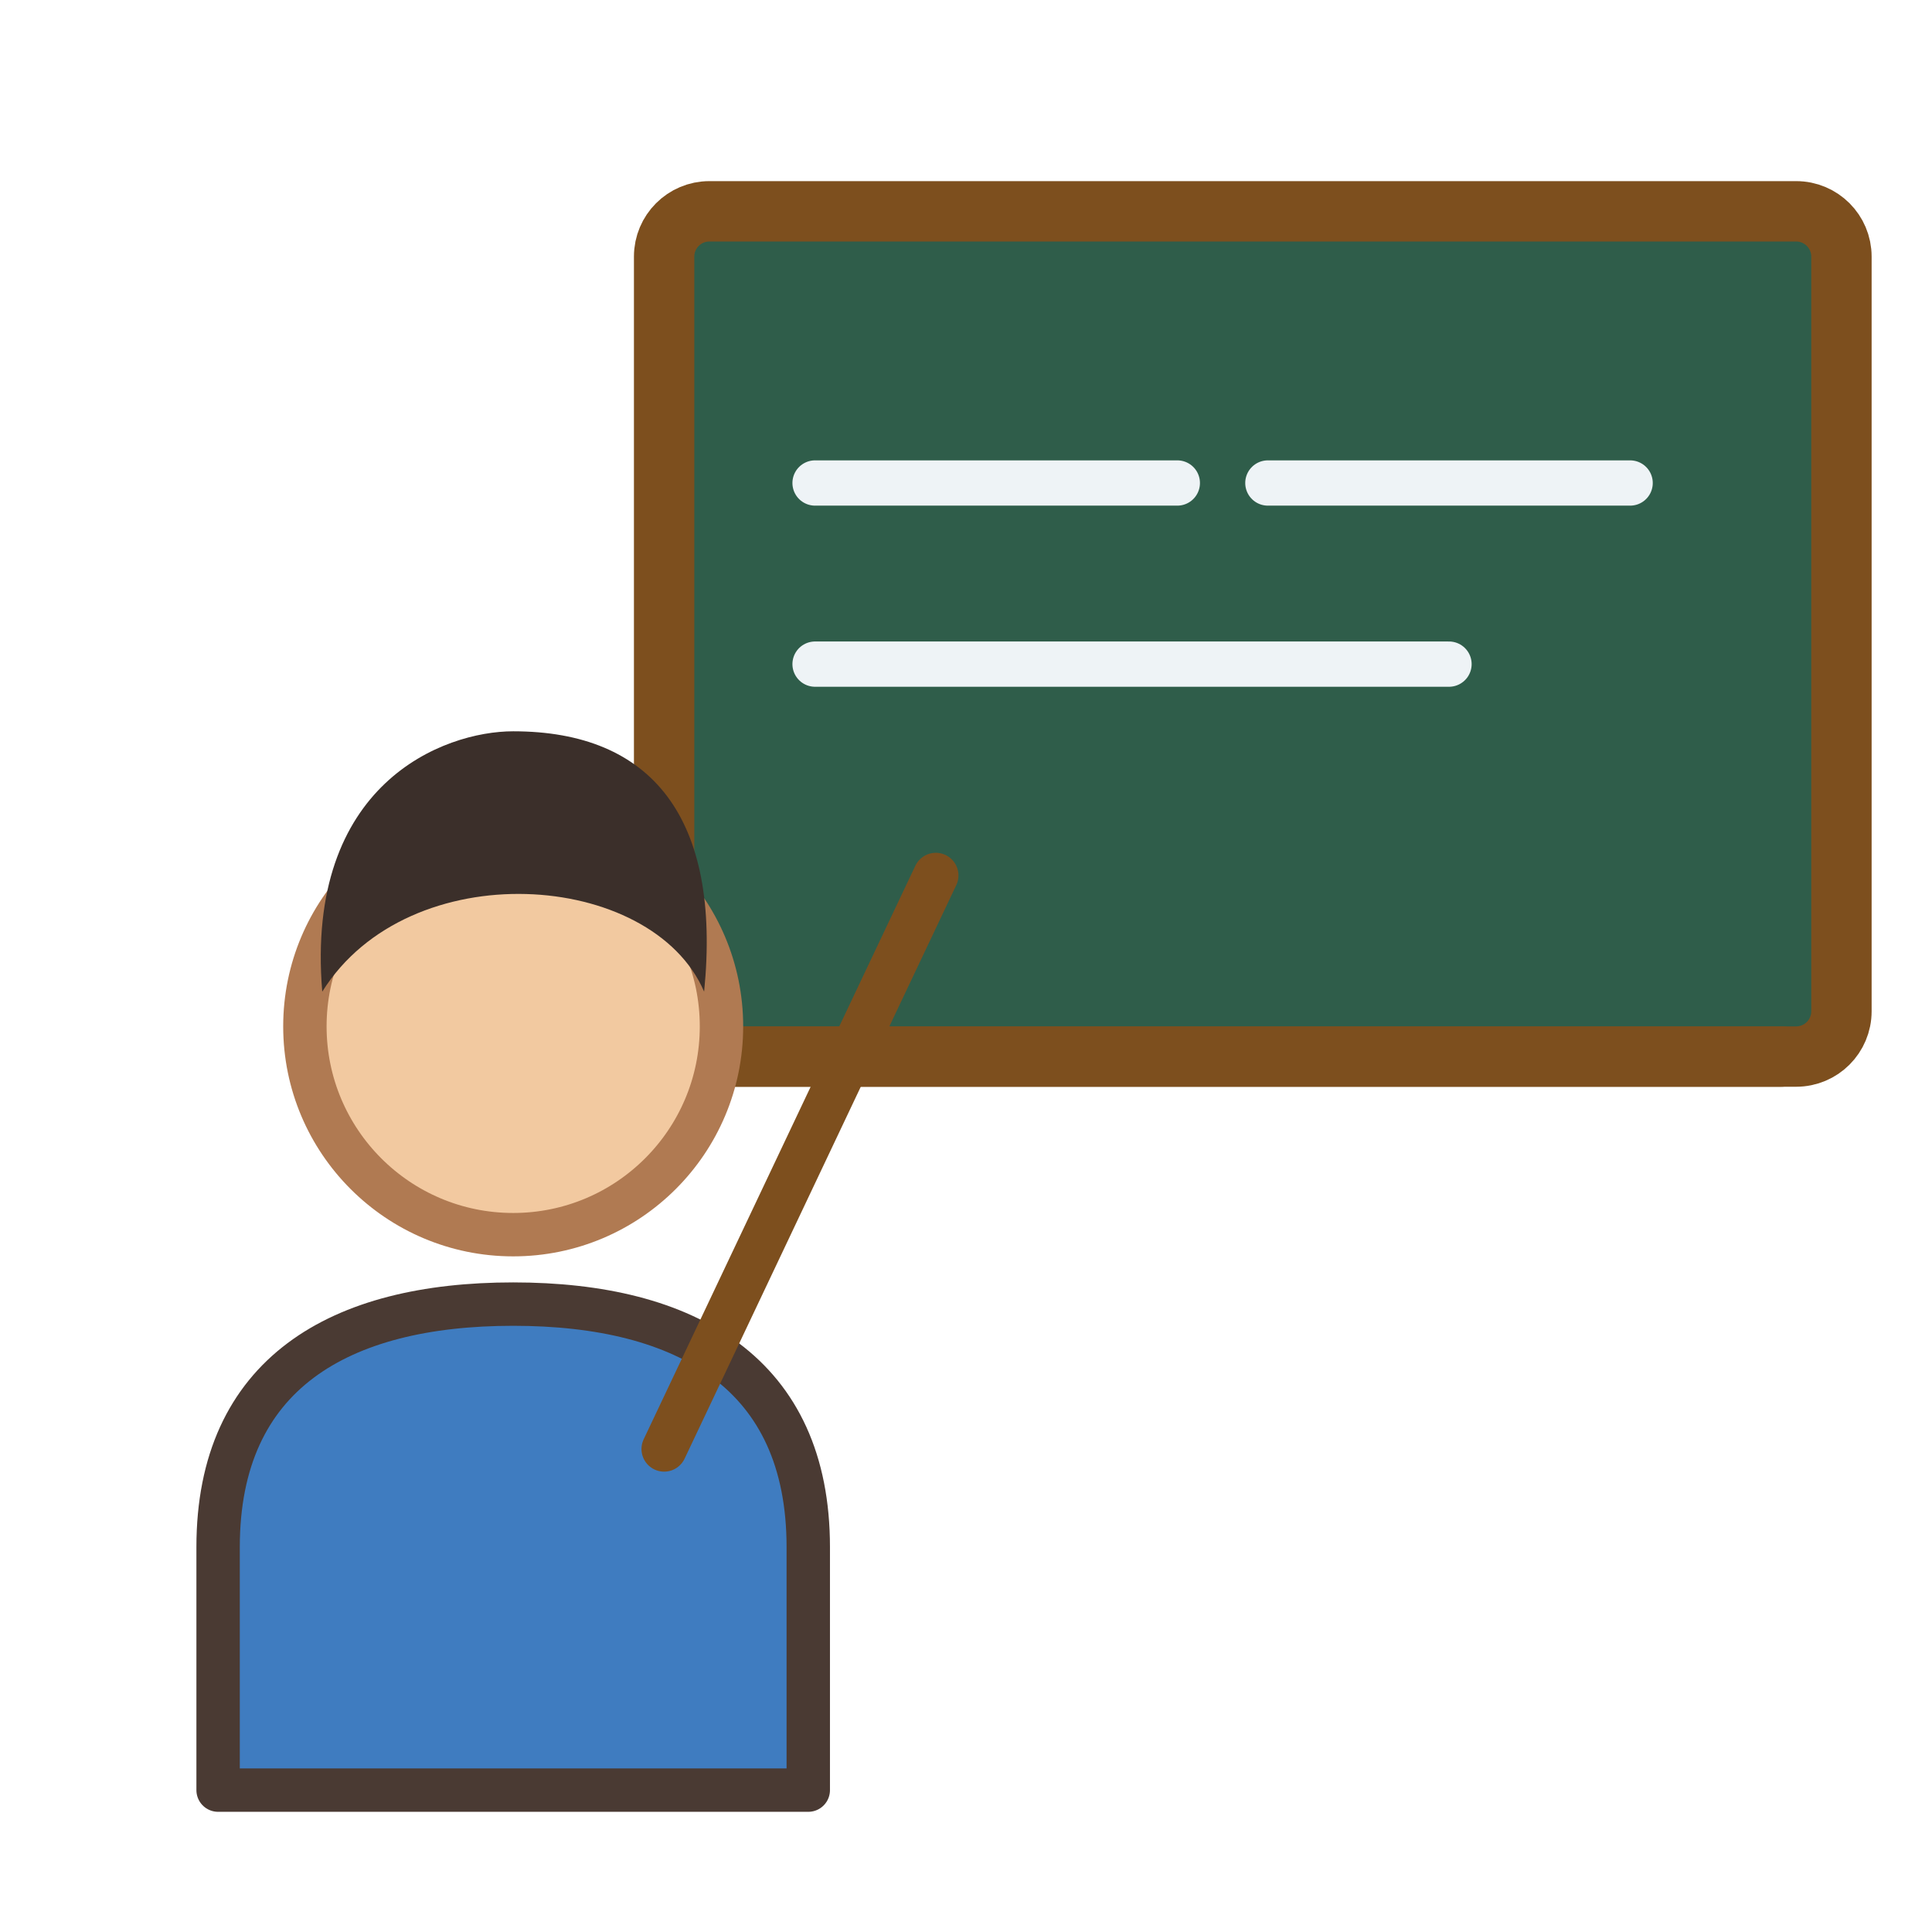
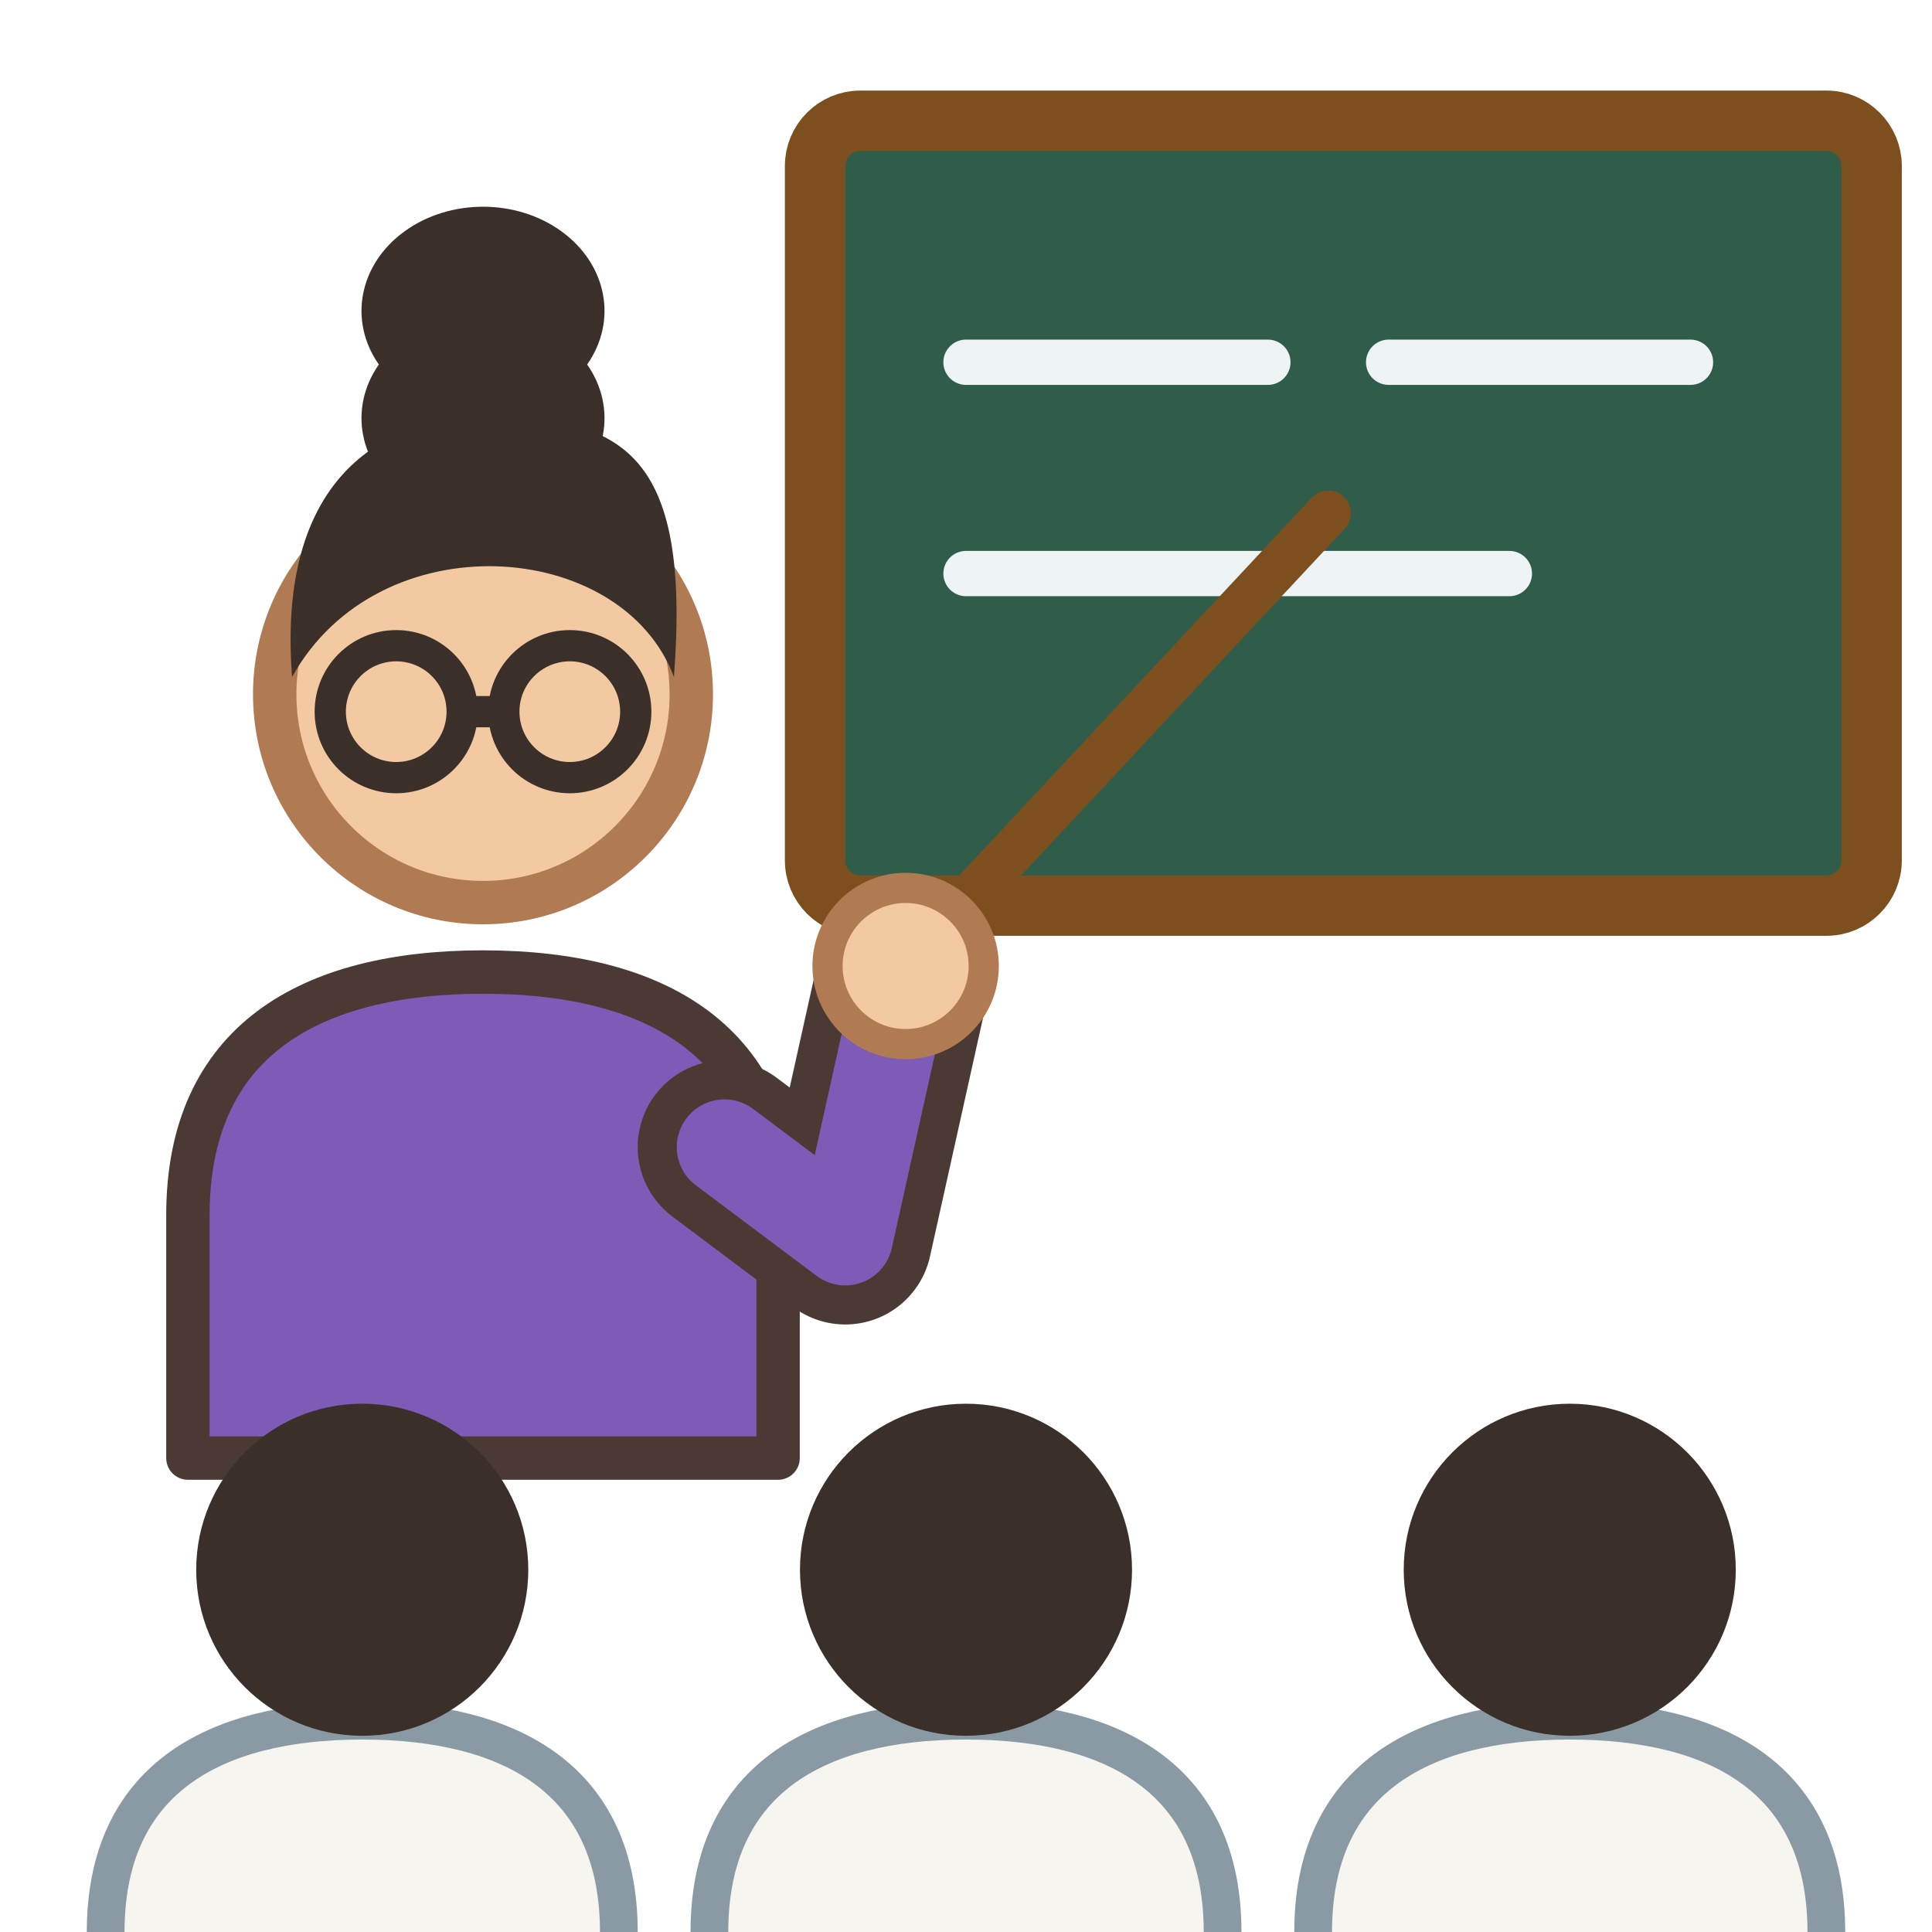
<svg xmlns="http://www.w3.org/2000/svg" viewBox="0 0 128 128" width="128" height="128" role="img">
-   <rect x="44" y="14" width="78" height="56" rx="3" fill="#2f5d4a" stroke="#7d4f1e" stroke-width="4" />
-   <path d="M54 32 H78 M54 44 H96 M84 32 H108" stroke="#eef3f6" stroke-width="3" stroke-linecap="round" />
-   <path d="M48 70 H118" stroke="#7d4f1e" stroke-width="4" stroke-linecap="round" />
-   <g transform="translate(34 68) scale(1.15)">
-     <path d="M-17 44 V30 C-17 20 -10 16 0 16 C10 16 17 20 17 30 V44 Z" fill="#3f7cc0" stroke="#4a3a33" stroke-width="2.5" stroke-linejoin="round" />
+   <rect x="54" y="8" width="70" height="52" rx="3" fill="#2f5d4a" stroke="#7d4f1e" stroke-width="4" />
+   <path d="M64 24 H84 M92 24 H112 M64 38 H100" stroke="#eef3f6" stroke-width="3" stroke-linecap="round" />
+   <g transform="translate(32 46) scale(1.15)">
+     <path d="M-17 44 V30 C-17 20 -10 16 0 16 C10 16 17 20 17 30 V44 Z" fill="#7d5bb6" stroke="#4a3a33" stroke-width="2.5" stroke-linejoin="round" />
+     <path d="M-6 -19 A7 6 0 1 1 6 -19 A7 6 0 1 1 -6 -19 Z" fill="#3b2f2a" />
    <circle r="12" fill="#f2c9a0" stroke="#b07a52" stroke-width="2.5" stroke-linejoin="round" />
-     <path d="M-11 -2 C-12 -14 -4 -17 0 -17 C8 -17 12 -12 11 -2 C8 -9 -6 -10 -11 -2 Z" fill="#3b2f2a" />
+     <path d="M-11 -1 C-12 -14 -4 -16 0 -16 C8 -16 12 -14 11 -1 C8 -9 -6 -10 -11 -1 Z" fill="#3b2f2a" />
  </g>
-   <path d="M44 96 L62 58" stroke="#7d4f1e" stroke-width="3" stroke-linecap="round" />
+   <g transform="translate(32 46) scale(1.15)" fill="none" stroke="#3b2f2a" stroke-width="1.8">
+     <circle cx="-5" cy="1" r="3.8" />
+     <circle cx="5" cy="1" r="3.8" />
+     <path d="M-1.2 1 H1.2" />
+   </g>
+   <path d="M60 64 L88 34" stroke="#7d4f1e" stroke-width="3" stroke-linecap="round" />
+   <g stroke-linecap="round" stroke-linejoin="round" fill="none">
+     <path d="M48 76 L56 82 L60 64" stroke="#4a3a33" stroke-width="11.5" />
+     <path d="M48 76 L56 82 L60 64" stroke="#7d5bb6" stroke-width="6.325" />
+     <circle cx="60" cy="64" r="5.175" fill="#f2c9a0" stroke="#b07a52" stroke-width="2" />
+   </g>
+   <path d="M7 128 V134 H41 V128 C41 118 34 114 24 114 C14 114 7 118 7 128 Z" fill="#f7f5ef" stroke="#8a9aa5" stroke-width="2.5" stroke-linejoin="round" />
+   <circle cx="24" cy="104" r="11" fill="#3b2f2a" />
+   <path d="M47 128 V134 H81 V128 C81 118 74 114 64 114 C54 114 47 118 47 128 Z" fill="#f7f5ef" stroke="#8a9aa5" stroke-width="2.5" stroke-linejoin="round" />
+   <circle cx="64" cy="104" r="11" fill="#3b2f2a" />
+   <path d="M87 128 V134 H121 V128 C121 118 114 114 104 114 C94 114 87 118 87 128 Z" fill="#f7f5ef" stroke="#8a9aa5" stroke-width="2.5" stroke-linejoin="round" />
+   <circle cx="104" cy="104" r="11" fill="#3b2f2a" />
</svg>
